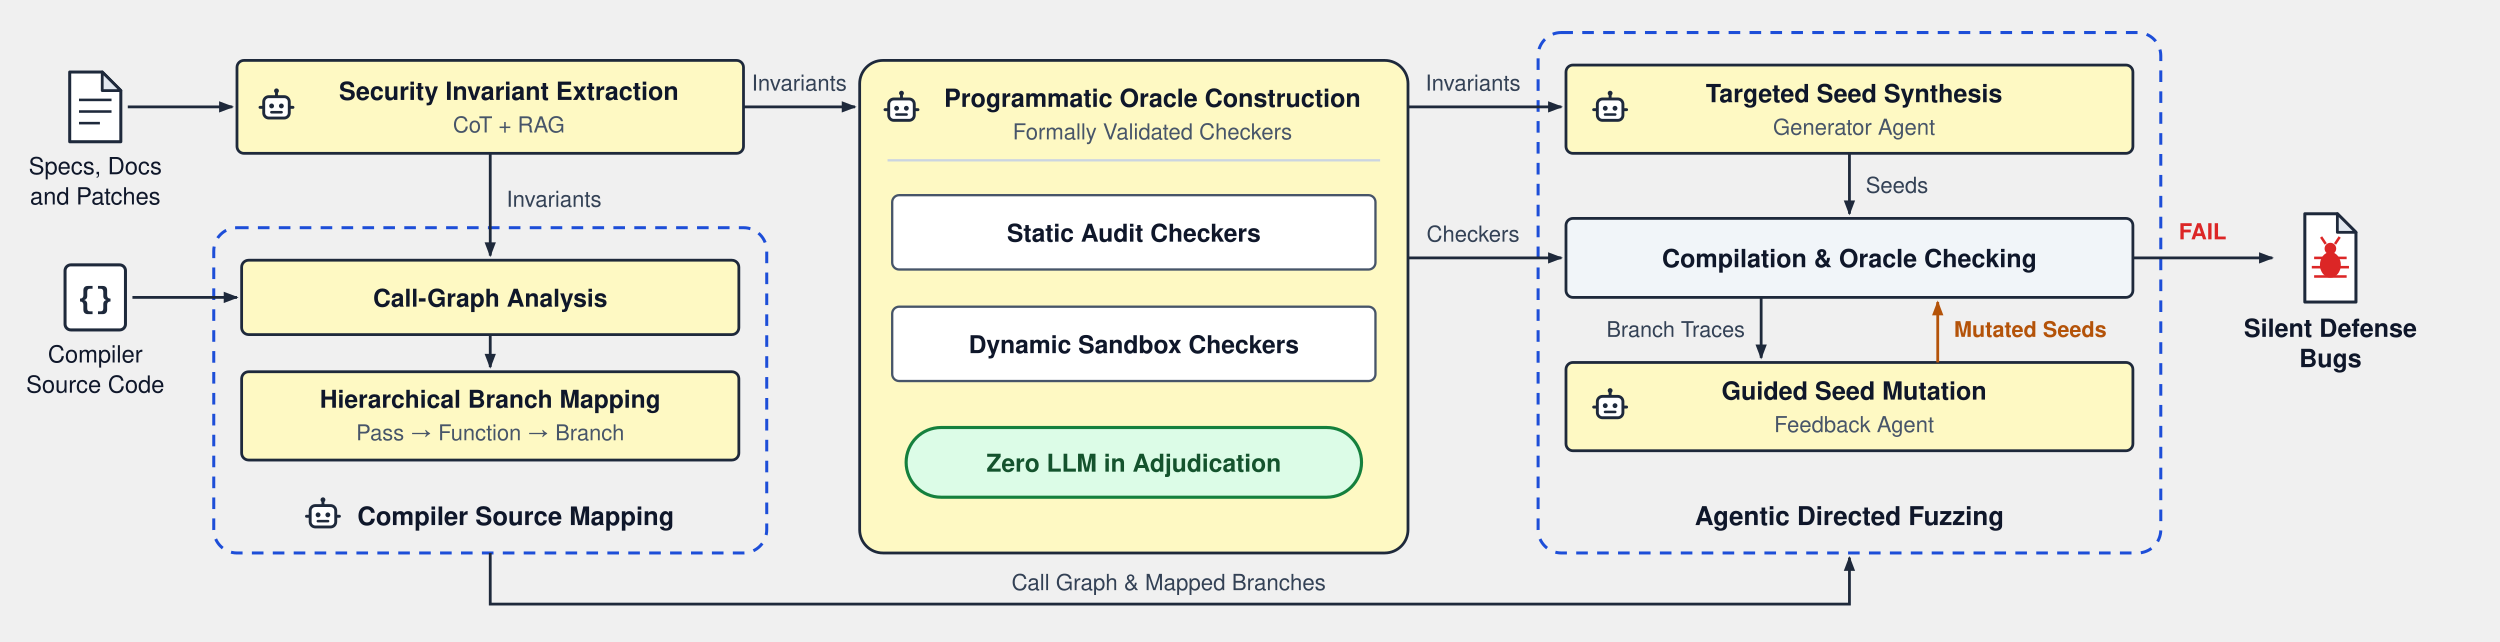
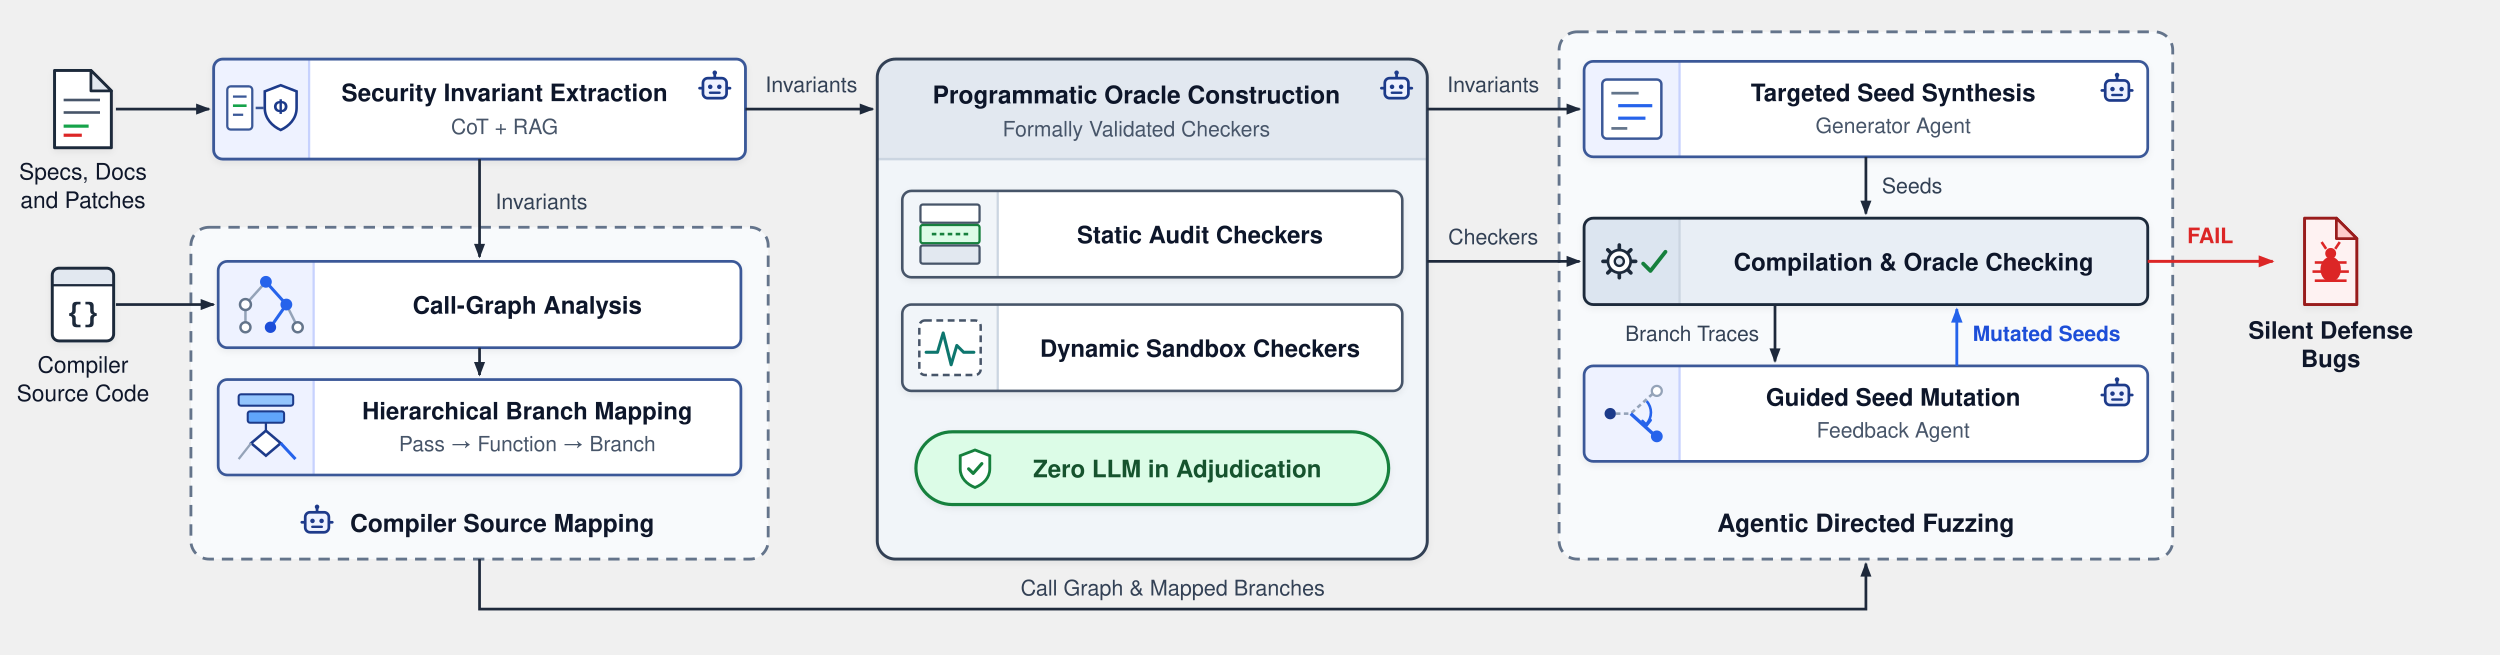
- <svg xmlns="http://www.w3.org/2000/svg" viewBox="0 0 1076 276" width="1076" height="276" style="background-color: #FFFFFF; font-family: 'Helvetica Neue', Helvetica, Arial, sans-serif;">
+ <svg xmlns="http://www.w3.org/2000/svg" viewBox="0 0 1100 288" width="1100" height="288" style="background-color: #FFFFFF; font-family: 'Helvetica Neue', Helvetica, Arial, sans-serif;">
  <defs>
    <marker id="arr" viewBox="0 0 10 10" refX="8.2" refY="5" markerWidth="5.8" markerHeight="5.8" orient="auto-start-reverse">
      <path d="M 0 1.5 L 9.2 5 L 0 8.5 z" fill="#1E293B" />
    </marker>
-     <marker id="arr-amber" viewBox="0 0 10 10" refX="8.2" refY="5" markerWidth="5.8" markerHeight="5.8" orient="auto-start-reverse">
-       <path d="M 0 1.5 L 9.2 5 L 0 8.5 z" fill="#B45309" />
+     <marker id="arr-indigo" viewBox="0 0 10 10" refX="8.2" refY="5" markerWidth="5.8" markerHeight="5.8" orient="auto-start-reverse">
+       <path d="M 0 1.5 L 9.2 5 L 0 8.5 z" fill="#2563EB" />
    </marker>
+     <marker id="arr-crimson" viewBox="0 0 10 10" refX="8.2" refY="5" markerWidth="5.8" markerHeight="5.8" orient="auto-start-reverse">
+       <path d="M 0 1.5 L 9.2 5 L 0 8.5 z" fill="#DC2626" />
+     </marker>
+     <filter id="card-shadow" x="-4%" y="-6%" width="108%" height="116%" filterUnits="userSpaceOnUse">
+       <feDropShadow dx="0" dy="1.2" stdDeviation="1.5" flood-color="#0F172A" flood-opacity="0.06" />
+     </filter>
    <g id="bot-logo">
-       <line x1="8" y1="1.3" x2="8" y2="3.6" stroke="#1E293B" stroke-width="1.25" stroke-linecap="round" />
-       <circle cx="8" cy="1.1" r="1.05" fill="#1E293B" />
-       <line x1="0.9" y1="8.2" x2="2.5" y2="8.2" stroke="#1E293B" stroke-width="1.25" stroke-linecap="round" />
-       <line x1="13.5" y1="8.2" x2="15.1" y2="8.2" stroke="#1E293B" stroke-width="1.25" stroke-linecap="round" />
-       <rect x="2.5" y="3.6" width="11" height="9.2" rx="2.2" fill="#FFFFFF" stroke="#1E293B" stroke-width="1.25" />
-       <circle cx="5.9" cy="7.6" r="1.05" fill="#1E293B" />
-       <circle cx="10.1" cy="7.6" r="1.05" fill="#1E293B" />
-       <line x1="5.8" y1="10.3" x2="10.2" y2="10.3" stroke="#1E293B" stroke-width="1.1" stroke-linecap="round" />
+       <line x1="7.5" y1="1.2" x2="7.5" y2="3.4" stroke="#1E3A8A" stroke-width="1.2" stroke-linecap="round" />
+       <circle cx="7.5" cy="1.0" r="1.0" fill="#1E3A8A" />
+       <line x1="0.8" y1="7.8" x2="2.3" y2="7.8" stroke="#1E3A8A" stroke-width="1.2" stroke-linecap="round" />
+       <line x1="12.7" y1="7.8" x2="14.2" y2="7.8" stroke="#1E3A8A" stroke-width="1.2" stroke-linecap="round" />
+       <rect x="2.3" y="3.4" width="10.4" height="8.8" rx="2.1" fill="#EEF2FF" stroke="#1E3A8A" stroke-width="1.2" />
+       <circle cx="5.5" cy="7.2" r="1.0" fill="#1E3A8A" />
+       <circle cx="9.5" cy="7.2" r="1.0" fill="#1E3A8A" />
+       <line x1="5.4" y1="9.8" x2="9.6" y2="9.8" stroke="#1E3A8A" stroke-width="1.05" stroke-linecap="round" />
    </g>
  </defs>
-   <g transform="translate(18, 31)">
-     <path d="M 12 0 L 26 0 L 34 8 L 34 30 L 12 30 Z" fill="#FFFFFF" stroke="#1E293B" stroke-width="1.3" stroke-linejoin="round" />
-     <path d="M 26 0 L 26 8 L 34 8 Z" fill="#E2E8F0" stroke="#1E293B" stroke-width="1.2" stroke-linejoin="round" />
-     <line x1="16" y1="12" x2="30" y2="12" stroke="#1E293B" stroke-width="1.1" />
-     <line x1="16" y1="17" x2="30" y2="17" stroke="#1E293B" stroke-width="1.1" />
-     <line x1="16" y1="22" x2="25" y2="22" stroke="#1E293B" stroke-width="1.1" />
-     <text x="23" y="44" font-size="10.2" font-weight="500" fill="#0F172A" text-anchor="middle">Specs, Docs</text>
-     <text x="23" y="57" font-size="10.2" font-weight="500" fill="#0F172A" text-anchor="middle">and Patches</text>
-   </g>
-   <g transform="translate(18, 114)">
-     <rect x="10" y="0" width="26" height="28" rx="2.5" fill="#FFFFFF" stroke="#1E293B" stroke-width="1.3" />
-     <text x="23" y="18.5" font-family="Menlo, Monaco, 'Courier New', monospace" font-size="13" font-weight="700" fill="#1E293B" text-anchor="middle">{}</text>
-     <text x="23" y="42" font-size="10.2" font-weight="500" fill="#0F172A" text-anchor="middle">Compiler</text>
-     <text x="23" y="55" font-size="10.2" font-weight="500" fill="#0F172A" text-anchor="middle">Source Code</text>
-   </g>
-   <g transform="translate(102, 26)">
-     <rect x="0" y="0" width="218" height="40" rx="3" fill="#FEF9C3" stroke="#1E293B" stroke-width="1.2" />
-     <use href="#bot-logo" x="9" y="12" />
-     <text x="117" y="17" font-size="10.8" font-weight="700" fill="#0F172A" text-anchor="middle">Security Invariant Extraction</text>
-     <text x="117" y="31" font-size="9.5" font-weight="400" fill="#475569" text-anchor="middle">CoT + RAG</text>
-   </g>
-   <line x1="55" y1="46" x2="100" y2="46" stroke="#1E293B" stroke-width="1.2" marker-end="url(#arr)" />
+   <g transform="translate(14, 31)" filter="url(#card-shadow)">
+     <path d="M 10 0 L 26 0 L 35 9 L 35 34 L 10 34 Z" fill="#FFFFFF" stroke="#1E293B" stroke-width="1.3" stroke-linejoin="round" />
+     <path d="M 26 0 L 26 9 L 35 9 Z" fill="#E2E8F0" stroke="#1E293B" stroke-width="1.2" stroke-linejoin="round" />
+     <line x1="14" y1="13" x2="30" y2="13" stroke="#475569" stroke-width="1.15" />
+     <line x1="14" y1="18.5" x2="30" y2="18.5" stroke="#475569" stroke-width="1.15" />
+     <line x1="14" y1="24.5" x2="25" y2="24.5" stroke="#16A34A" stroke-width="1.4" />
+     <line x1="14" y1="28.5" x2="22" y2="28.5" stroke="#DC2626" stroke-width="1.4" />
+   </g>
+   <text x="36.5" y="79" font-size="10" font-weight="500" fill="#0F172A" text-anchor="middle">Specs, Docs</text>
+   <text x="36.5" y="91.5" font-size="10" font-weight="500" fill="#0F172A" text-anchor="middle">and Patches</text>
+   <g transform="translate(14, 118)" filter="url(#card-shadow)">
+     <rect x="9" y="0" width="27" height="32" rx="3" fill="#FFFFFF" />
+     <path d="M 12 0 L 33 0 Q 36 0 36 3 L 36 7.5 L 9 7.5 L 9 3 Q 9 0 12 0 Z" fill="#E2E8F0" />
+     <line x1="9" y1="7.5" x2="36" y2="7.5" stroke="#1E293B" stroke-width="1" />
+     <rect x="9" y="0" width="27" height="32" rx="3" fill="none" stroke="#1E293B" stroke-width="1.3" />
+     <text x="22.5" y="23.5" font-family="Menlo, Monaco, 'Courier New', monospace" font-size="12" font-weight="700" fill="#1E293B" text-anchor="middle">{}</text>
+   </g>
+   <text x="36.5" y="164" font-size="10" font-weight="500" fill="#0F172A" text-anchor="middle">Compiler</text>
+   <text x="36.5" y="176.5" font-size="10" font-weight="500" fill="#0F172A" text-anchor="middle">Source Code</text>
+   <g transform="translate(94, 26)" filter="url(#card-shadow)">
+     <rect x="0" y="0" width="234" height="44" rx="4" fill="#FFFFFF" />
+     <path d="M 4 0 L 42 0 L 42 44 L 4 44 Q 0 44 0 40 L 0 4 Q 0 0 4 0 Z" fill="#EEF2FF" />
+     <line x1="42" y1="0" x2="42" y2="44" stroke="#C7D2FE" stroke-width="1" />
+     <rect x="0" y="0" width="234" height="44" rx="4" fill="none" stroke="#3B5998" stroke-width="1.25" />
+     <rect x="6" y="12" width="11" height="19" rx="1.5" fill="#FFFFFF" stroke="#3B5998" stroke-width="1" />
+     <line x1="8.5" y1="16.5" x2="14.5" y2="16.5" stroke="#3B5998" stroke-width="1" />
+     <line x1="8.5" y1="20.5" x2="14.5" y2="20.5" stroke="#16A34A" stroke-width="1.15" />
+     <line x1="8.5" y1="24.5" x2="13" y2="24.5" stroke="#3B5998" stroke-width="1" />
+     <line x1="18.5" y1="21.5" x2="22" y2="21.5" stroke="#3B5998" stroke-width="1.1" />
+     <path d="M 29.5 11.5 L 36.5 14.2 L 36.5 21.5 C 36.5 26.2 33.2 29.5 29.5 31.2 C 25.8 29.5 22.5 26.2 22.5 21.5 L 22.5 14.2 Z" fill="#FFFFFF" stroke="#1E3A8A" stroke-width="1.15" />
+     <text x="29.5" y="24" font-size="8.5" font-weight="700" fill="#1E3A8A" text-anchor="middle">Φ</text>
+     <text x="128" y="18.5" font-size="10.6" font-weight="700" fill="#0F172A" text-anchor="middle">Security Invariant Extraction</text>
+     <text x="128" y="33" font-size="9.3" font-weight="400" fill="#475569" text-anchor="middle">CoT + RAG</text>
+     <use href="#bot-logo" x="213" y="5" />
+   </g>
+   <line x1="51" y1="48" x2="92" y2="48" stroke="#1E293B" stroke-width="1.2" marker-end="url(#arr)" />
  <g>
-     <rect x="92" y="98" width="238" height="140" rx="10" fill="none" stroke="#1D4ED8" stroke-width="1.3" stroke-dasharray="5,4" />
-     <use href="#bot-logo" x="131" y="214" />
-     <text x="222" y="226" font-size="11" font-weight="700" fill="#0F172A" text-anchor="middle">Compiler Source Mapping</text>
-   </g>
-   <g transform="translate(104, 112)">
-     <rect x="0" y="0" width="214" height="32" rx="3" fill="#FEF9C3" stroke="#1E293B" stroke-width="1.2" />
-     <text x="107" y="20" font-size="10.6" font-weight="700" fill="#0F172A" text-anchor="middle">Call-Graph Analysis</text>
-   </g>
-   <g transform="translate(104, 160)">
-     <rect x="0" y="0" width="214" height="38" rx="3" fill="#FEF9C3" stroke="#1E293B" stroke-width="1.2" />
-     <text x="107" y="15.5" font-size="10.6" font-weight="700" fill="#0F172A" text-anchor="middle">Hierarchical Branch Mapping</text>
-     <text x="107" y="29.5" font-size="9.4" font-weight="400" fill="#475569" text-anchor="middle">Pass → Function → Branch</text>
-   </g>
-   <line x1="57" y1="128" x2="102" y2="128" stroke="#1E293B" stroke-width="1.2" marker-end="url(#arr)" />
-   <line x1="211" y1="66" x2="211" y2="110" stroke="#1E293B" stroke-width="1.2" marker-end="url(#arr)" />
-   <text x="218" y="89" font-size="9.5" font-weight="500" fill="#334155">Invariants</text>
-   <line x1="211" y1="144" x2="211" y2="158" stroke="#1E293B" stroke-width="1.2" marker-end="url(#arr)" />
+     <rect x="84" y="100" width="254" height="146" rx="8" fill="#F8FAFC" stroke="#64748B" stroke-width="1.25" stroke-dasharray="5,3.5" />
+     <use href="#bot-logo" x="132" y="222" />
+     <text x="221" y="234" font-size="10.8" font-weight="700" fill="#0F172A" text-anchor="middle">Compiler Source Mapping</text>
+   </g>
+   <g transform="translate(96, 115)" filter="url(#card-shadow)">
+     <rect x="0" y="0" width="230" height="38" rx="4" fill="#FFFFFF" />
+     <path d="M 4 0 L 42 0 L 42 38 L 4 38 Q 0 38 0 34 L 0 4 Q 0 0 4 0 Z" fill="#EEF2FF" />
+     <line x1="42" y1="0" x2="42" y2="38" stroke="#C7D2FE" stroke-width="1" />
+     <rect x="0" y="0" width="230" height="38" rx="4" fill="none" stroke="#3B5998" stroke-width="1.2" />
+     <line x1="21" y1="9" x2="12" y2="19" stroke="#94A3B8" stroke-width="1.1" />
+     <line x1="21" y1="9" x2="30" y2="19" stroke="#2563EB" stroke-width="1.35" />
+     <line x1="12" y1="19" x2="12" y2="29" stroke="#94A3B8" stroke-width="1.1" />
+     <line x1="30" y1="19" x2="23" y2="29" stroke="#2563EB" stroke-width="1.35" />
+     <line x1="30" y1="19" x2="35" y2="29" stroke="#94A3B8" stroke-width="1.1" />
+     <circle cx="21" cy="9" r="2.6" fill="#2563EB" />
+     <circle cx="12" cy="19" r="2.4" fill="#FFFFFF" stroke="#64748B" stroke-width="1.1" />
+     <circle cx="30" cy="19" r="2.6" fill="#2563EB" />
+     <circle cx="12" cy="29" r="2.2" fill="#FFFFFF" stroke="#64748B" stroke-width="1.1" />
+     <circle cx="23" cy="29" r="2.5" fill="#1D4ED8" />
+     <circle cx="35" cy="29" r="2.2" fill="#FFFFFF" stroke="#64748B" stroke-width="1.1" />
+     <text x="136" y="23" font-size="10.6" font-weight="700" fill="#0F172A" text-anchor="middle">Call-Graph Analysis</text>
+   </g>
+   <g transform="translate(96, 167)" filter="url(#card-shadow)">
+     <rect x="0" y="0" width="230" height="42" rx="4" fill="#FFFFFF" />
+     <path d="M 4 0 L 42 0 L 42 42 L 4 42 Q 0 42 0 38 L 0 4 Q 0 0 4 0 Z" fill="#EEF2FF" />
+     <line x1="42" y1="0" x2="42" y2="42" stroke="#C7D2FE" stroke-width="1" />
+     <rect x="0" y="0" width="230" height="42" rx="4" fill="none" stroke="#3B5998" stroke-width="1.2" />
+     <rect x="9" y="6.5" width="24" height="5" rx="1" fill="#93C5FD" stroke="#1E3A8A" stroke-width="0.9" />
+     <rect x="13" y="14" width="16" height="5" rx="1" fill="#60A5FA" stroke="#1E3A8A" stroke-width="0.9" />
+     <line x1="21" y1="19" x2="21" y2="22.5" stroke="#1E3A8A" stroke-width="1" />
+     <polygon points="21,22.5 27.5,28 21,33.5 14.5,28" fill="#FFFFFF" stroke="#1E3A8A" stroke-width="1.15" />
+     <line x1="27.5" y1="28" x2="34" y2="35" stroke="#2563EB" stroke-width="1.35" />
+     <line x1="14.5" y1="28" x2="9" y2="35" stroke="#94A3B8" stroke-width="1" />
+     <text x="136" y="17.5" font-size="10.5" font-weight="700" fill="#0F172A" text-anchor="middle">Hierarchical Branch Mapping</text>
+     <text x="136" y="31.5" font-size="9.2" font-weight="400" fill="#475569" text-anchor="middle">Pass → Function → Branch</text>
+   </g>
+   <line x1="51" y1="134" x2="94" y2="134" stroke="#1E293B" stroke-width="1.2" marker-end="url(#arr)" />
+   <line x1="211" y1="70" x2="211" y2="113" stroke="#1E293B" stroke-width="1.2" marker-end="url(#arr)" />
+   <text x="218" y="92" font-size="9.4" font-weight="500" fill="#334155">Invariants</text>
+   <line x1="211" y1="153" x2="211" y2="165" stroke="#1E293B" stroke-width="1.2" marker-end="url(#arr)" />
+   <g filter="url(#card-shadow)">
+     <rect x="386" y="26" width="242" height="220" rx="8" fill="#F1F5F9" />
+     <path d="M 394 26 L 620 26 Q 628 26 628 34 L 628 70 L 386 70 L 386 34 Q 386 26 394 26 Z" fill="#E2E8F0" />
+     <line x1="386" y1="70" x2="628" y2="70" stroke="#CBD5E1" stroke-width="1.1" />
+     <rect x="386" y="26" width="242" height="220" rx="8" fill="none" stroke="#334155" stroke-width="1.3" />
+     <text x="500" y="45.5" font-size="10.8" font-weight="700" fill="#0F172A" text-anchor="middle">Programmatic Oracle Construction</text>
+     <text x="500" y="60" font-size="9.3" font-weight="400" fill="#475569" text-anchor="middle">Formally Validated Checkers</text>
+     <use href="#bot-logo" x="607" y="31" />
+   </g>
+   <g transform="translate(397, 84)" filter="url(#card-shadow)">
+     <rect x="0" y="0" width="220" height="38" rx="4" fill="#FFFFFF" />
+     <path d="M 4 0 L 42 0 L 42 38 L 4 38 Q 0 38 0 34 L 0 4 Q 0 0 4 0 Z" fill="#F1F5F9" />
+     <line x1="42" y1="0" x2="42" y2="38" stroke="#CBD5E1" stroke-width="1" />
+     <rect x="0" y="0" width="220" height="38" rx="4" fill="none" stroke="#475569" stroke-width="1.15" />
+     <rect x="8" y="6" width="26" height="8" rx="1" fill="#FFFFFF" stroke="#475569" stroke-width="1" />
+     <rect x="8" y="15" width="26" height="8" rx="1" fill="#DCFCE7" stroke="#15803D" stroke-width="1" />
+     <rect x="8" y="24" width="26" height="8" rx="1" fill="#E2E8F0" stroke="#475569" stroke-width="1" />
+     <line x1="13" y1="19" x2="29" y2="19" stroke="#15803D" stroke-width="1.15" stroke-dasharray="2,1.5" />
+     <text x="131" y="23" font-size="10.5" font-weight="700" fill="#0F172A" text-anchor="middle">Static Audit Checkers</text>
+   </g>
+   <g transform="translate(397, 134)" filter="url(#card-shadow)">
+     <rect x="0" y="0" width="220" height="38" rx="4" fill="#FFFFFF" />
+     <path d="M 4 0 L 42 0 L 42 38 L 4 38 Q 0 38 0 34 L 0 4 Q 0 0 4 0 Z" fill="#F1F5F9" />
+     <line x1="42" y1="0" x2="42" y2="38" stroke="#CBD5E1" stroke-width="1" />
+     <rect x="0" y="0" width="220" height="38" rx="4" fill="none" stroke="#475569" stroke-width="1.15" />
+     <rect x="7.5" y="7" width="27" height="24" rx="2.5" fill="#FFFFFF" stroke="#475569" stroke-width="1.1" stroke-dasharray="3,2" />
+     <polyline points="10.5,21 15.5,21 18,12.5 21.5,26.5 24,18 27,21 31.5,21" fill="none" stroke="#0F766E" stroke-width="1.35" stroke-linecap="round" stroke-linejoin="round" />
+     <text x="131" y="23" font-size="10.5" font-weight="700" fill="#0F172A" text-anchor="middle">Dynamic Sandbox Checkers</text>
+   </g>
+   <g transform="translate(403, 190)" filter="url(#card-shadow)">
+     <rect x="0" y="0" width="208" height="32" rx="16" fill="#DCFCE7" stroke="#15803D" stroke-width="1.4" />
+     <path d="M 26 8 L 32.5 10.5 L 32.5 16.3 C 32.5 20.3 29.6 23.1 26 24.5 C 22.4 23.1 19.5 20.3 19.5 16.3 L 19.5 10.5 Z" fill="#FFFFFF" stroke="#15803D" stroke-width="1.25" />
+     <polyline points="23.2,16.3 25.2,18.3 29,14" fill="none" stroke="#15803D" stroke-width="1.4" stroke-linecap="round" stroke-linejoin="round" />
+     <text x="115" y="20" font-size="10.6" font-weight="700" fill="#14532D" text-anchor="middle">Zero LLM in Adjudication</text>
+   </g>
+   <line x1="328" y1="48" x2="384" y2="48" stroke="#1E293B" stroke-width="1.2" marker-end="url(#arr)" />
+   <text x="357" y="40.5" font-size="9.4" font-weight="500" fill="#334155" text-anchor="middle">Invariants</text>
  <g>
-     <rect x="370" y="26" width="236" height="212" rx="10" fill="#FEF9C3" stroke="#1E293B" stroke-width="1.2" />
-     <use href="#bot-logo" x="380" y="39" />
-     <text x="496" y="46" font-size="10.8" font-weight="700" fill="#0F172A" text-anchor="middle">Programmatic Oracle Construction</text>
-     <text x="496" y="60" font-size="9.5" font-weight="400" fill="#475569" text-anchor="middle">Formally Validated Checkers</text>
-     <line x1="382" y1="69" x2="594" y2="69" stroke="#CBD5E1" stroke-width="1" />
-   </g>
-   <g transform="translate(384, 84)">
-     <rect x="0" y="0" width="208" height="32" rx="3" fill="#FFFFFF" stroke="#475569" stroke-width="1" />
-     <text x="104" y="20" font-size="10.6" font-weight="700" fill="#0F172A" text-anchor="middle">Static Audit Checkers</text>
-   </g>
-   <g transform="translate(384, 132)">
-     <rect x="0" y="0" width="208" height="32" rx="3" fill="#FFFFFF" stroke="#475569" stroke-width="1" />
-     <text x="104" y="20" font-size="10.6" font-weight="700" fill="#0F172A" text-anchor="middle">Dynamic Sandbox Checkers</text>
-   </g>
-   <g transform="translate(390, 184)">
-     <rect x="0" y="0" width="196" height="30" rx="15" fill="#DCFCE7" stroke="#15803D" stroke-width="1.35" />
-     <text x="98" y="19" font-size="10.6" font-weight="700" fill="#14532D" text-anchor="middle">Zero LLM in Adjudication</text>
-   </g>
-   <line x1="320" y1="46" x2="368" y2="46" stroke="#1E293B" stroke-width="1.2" marker-end="url(#arr)" />
-   <text x="344" y="39" font-size="9.5" font-weight="500" fill="#334155" text-anchor="middle">Invariants</text>
-   <g>
-     <rect x="662" y="14" width="268" height="224" rx="10" fill="none" stroke="#1D4ED8" stroke-width="1.3" stroke-dasharray="5,4" />
-     <text x="796" y="226" font-size="11.2" font-weight="700" fill="#0F172A" text-anchor="middle">Agentic Directed Fuzzing</text>
-   </g>
-   <g transform="translate(674, 28)">
-     <rect x="0" y="0" width="244" height="38" rx="3" fill="#FEF9C3" stroke="#1E293B" stroke-width="1.2" />
-     <use href="#bot-logo" x="11" y="11" />
-     <text x="124" y="16" font-size="10.8" font-weight="700" fill="#0F172A" text-anchor="middle">Targeted Seed Synthesis</text>
-     <text x="124" y="30" font-size="9.5" font-weight="400" fill="#475569" text-anchor="middle">Generator Agent</text>
-   </g>
-   <g transform="translate(674, 94)">
-     <rect x="0" y="0" width="244" height="34" rx="3" fill="#F1F5F9" stroke="#1E293B" stroke-width="1.2" />
-     <text x="122" y="21" font-size="10.8" font-weight="700" fill="#0F172A" text-anchor="middle">Compilation &amp; Oracle Checking</text>
-   </g>
-   <g transform="translate(674, 156)">
-     <rect x="0" y="0" width="244" height="38" rx="3" fill="#FEF9C3" stroke="#1E293B" stroke-width="1.2" />
-     <use href="#bot-logo" x="11" y="11" />
-     <text x="124" y="16" font-size="10.8" font-weight="700" fill="#0F172A" text-anchor="middle">Guided Seed Mutation</text>
-     <text x="124" y="30" font-size="9.5" font-weight="400" fill="#475569" text-anchor="middle">Feedback Agent</text>
-   </g>
-   <line x1="606" y1="46" x2="672" y2="46" stroke="#1E293B" stroke-width="1.2" marker-end="url(#arr)" />
-   <text x="634" y="39" font-size="9.5" font-weight="500" fill="#334155" text-anchor="middle">Invariants</text>
-   <line x1="606" y1="111" x2="672" y2="111" stroke="#1E293B" stroke-width="1.2" marker-end="url(#arr)" />
-   <text x="634" y="104" font-size="9.5" font-weight="500" fill="#334155" text-anchor="middle">Checkers</text>
-   <line x1="796" y1="66" x2="796" y2="92" stroke="#1E293B" stroke-width="1.2" marker-end="url(#arr)" />
-   <text x="803" y="83" font-size="9.5" font-weight="500" fill="#334155">Seeds</text>
-   <line x1="758" y1="128" x2="758" y2="154" stroke="#1E293B" stroke-width="1.2" marker-end="url(#arr)" />
-   <text x="751" y="145" font-size="9.3" font-weight="500" fill="#334155" text-anchor="end">Branch Traces</text>
-   <line x1="834" y1="156" x2="834" y2="130" stroke="#B45309" stroke-width="1.2" marker-end="url(#arr-amber)" />
-   <text x="841" y="145" font-size="9.3" font-weight="600" fill="#B45309">Mutated Seeds</text>
-   <path d="M 211 238 L 211 260 L 796 260 L 796 240" fill="none" stroke="#1E293B" stroke-width="1.2" marker-end="url(#arr)" />
-   <text x="503" y="254" font-size="9.6" font-weight="500" fill="#334155" text-anchor="middle">Call Graph &amp; Mapped Branches</text>
-   <line x1="918" y1="111" x2="978" y2="111" stroke="#1E293B" stroke-width="1.2" marker-end="url(#arr)" />
-   <text x="948" y="103" font-size="9.5" font-weight="700" fill="#DC2626" text-anchor="middle">FAIL</text>
-   <g transform="translate(980, 92)">
-     <path d="M 12 0 L 26 0 L 34 8 L 34 38 L 12 38 Z" fill="#FFFFFF" stroke="#1E293B" stroke-width="1.3" stroke-linejoin="round" />
-     <path d="M 26 0 L 26 8 L 34 8 Z" fill="#E2E8F0" stroke="#1E293B" stroke-width="1.2" stroke-linejoin="round" />
-     <ellipse cx="23" cy="22" rx="4.5" ry="5.5" fill="#DC2626" />
-     <circle cx="23" cy="15" r="2.5" fill="#DC2626" />
-     <line x1="16" y1="19" x2="30" y2="19" stroke="#DC2626" stroke-width="1.1" />
-     <line x1="15" y1="23" x2="31" y2="23" stroke="#DC2626" stroke-width="1.1" />
-     <line x1="16" y1="27" x2="30" y2="27" stroke="#DC2626" stroke-width="1.1" />
-     <line x1="21" y1="13" x2="19" y2="10" stroke="#DC2626" stroke-width="1.1" />
-     <line x1="25" y1="13" x2="27" y2="10" stroke="#DC2626" stroke-width="1.1" />
-     <text x="23" y="53" font-size="10.8" font-weight="700" fill="#0F172A" text-anchor="middle">Silent Defense</text>
-     <text x="23" y="66" font-size="10.8" font-weight="700" fill="#0F172A" text-anchor="middle">Bugs</text>
-   </g>
+     <rect x="686" y="14" width="270" height="232" rx="8" fill="#F8FAFC" stroke="#64748B" stroke-width="1.25" stroke-dasharray="5,3.5" />
+     <text x="821" y="234" font-size="11" font-weight="700" fill="#0F172A" text-anchor="middle">Agentic Directed Fuzzing</text>
+   </g>
+   <g transform="translate(697, 27)" filter="url(#card-shadow)">
+     <rect x="0" y="0" width="248" height="42" rx="4" fill="#FFFFFF" />
+     <path d="M 4 0 L 42 0 L 42 42 L 4 42 Q 0 42 0 38 L 0 4 Q 0 0 4 0 Z" fill="#EEF2FF" />
+     <line x1="42" y1="0" x2="42" y2="42" stroke="#C7D2FE" stroke-width="1" />
+     <rect x="0" y="0" width="248" height="42" rx="4" fill="none" stroke="#3B5998" stroke-width="1.2" />
+     <rect x="8" y="8" width="26" height="26" rx="2" fill="#FFFFFF" stroke="#3B5998" stroke-width="1.1" />
+     <line x1="12" y1="14" x2="24" y2="14" stroke="#64748B" stroke-width="1.2" />
+     <line x1="15" y1="19.5" x2="30" y2="19.5" stroke="#2563EB" stroke-width="1.4" />
+     <line x1="15" y1="25" x2="27" y2="25" stroke="#2563EB" stroke-width="1.4" />
+     <line x1="12" y1="29.5" x2="19" y2="29.5" stroke="#64748B" stroke-width="1.2" />
+     <text x="136" y="17.5" font-size="10.6" font-weight="700" fill="#0F172A" text-anchor="middle">Targeted Seed Synthesis</text>
+     <text x="136" y="31.5" font-size="9.3" font-weight="400" fill="#475569" text-anchor="middle">Generator Agent</text>
+     <use href="#bot-logo" x="227" y="5" />
+   </g>
+   <g transform="translate(697, 96)" filter="url(#card-shadow)">
+     <rect x="0" y="0" width="248" height="38" rx="4" fill="#E8EEF5" />
+     <path d="M 4 0 L 42 0 L 42 38 L 4 38 Q 0 38 0 34 L 0 4 Q 0 0 4 0 Z" fill="#DCE5F0" />
+     <line x1="42" y1="0" x2="42" y2="38" stroke="#CBD5E1" stroke-width="1" />
+     <rect x="0" y="0" width="248" height="38" rx="4" fill="none" stroke="#1E293B" stroke-width="1.25" />
+     <line x1="20.20" y1="19.00" x2="22.70" y2="19.00" stroke="#1E293B" stroke-width="1.6" stroke-linecap="round" />
+     <line x1="18.82" y1="22.32" x2="20.59" y2="24.09" stroke="#1E293B" stroke-width="1.6" stroke-linecap="round" />
+     <line x1="15.50" y1="23.70" x2="15.50" y2="26.20" stroke="#1E293B" stroke-width="1.6" stroke-linecap="round" />
+     <line x1="12.18" y1="22.32" x2="10.41" y2="24.09" stroke="#1E293B" stroke-width="1.6" stroke-linecap="round" />
+     <line x1="10.80" y1="19.00" x2="8.30" y2="19.00" stroke="#1E293B" stroke-width="1.6" stroke-linecap="round" />
+     <line x1="12.18" y1="15.68" x2="10.41" y2="13.91" stroke="#1E293B" stroke-width="1.6" stroke-linecap="round" />
+     <line x1="15.50" y1="14.30" x2="15.50" y2="11.80" stroke="#1E293B" stroke-width="1.6" stroke-linecap="round" />
+     <line x1="18.82" y1="15.68" x2="20.59" y2="13.91" stroke="#1E293B" stroke-width="1.6" stroke-linecap="round" />
+     <circle cx="15.5" cy="19.0" r="5.0" fill="#FFFFFF" stroke="#1E293B" stroke-width="1.2" />
+     <circle cx="15.5" cy="19.0" r="2.0" fill="#DCE5F0" stroke="#1E293B" stroke-width="1.05" />
+     <polyline points="26,20 29.2,23.2 35.8,14.8" fill="none" stroke="#15803D" stroke-width="1.7" stroke-linecap="round" stroke-linejoin="round" />
+     <text x="145" y="23" font-size="10.6" font-weight="700" fill="#0F172A" text-anchor="middle">Compilation &amp; Oracle Checking</text>
+   </g>
+   <g transform="translate(697, 161)" filter="url(#card-shadow)">
+     <rect x="0" y="0" width="248" height="42" rx="4" fill="#FFFFFF" />
+     <path d="M 4 0 L 42 0 L 42 42 L 4 42 Q 0 42 0 38 L 0 4 Q 0 0 4 0 Z" fill="#EEF2FF" />
+     <line x1="42" y1="0" x2="42" y2="42" stroke="#C7D2FE" stroke-width="1" />
+     <rect x="0" y="0" width="248" height="42" rx="4" fill="none" stroke="#3B5998" stroke-width="1.2" />
+     <circle cx="11.5" cy="21" r="2.5" fill="#1E3A8A" />
+     <path d="M 14 21 L 20.5 21 L 31 11.5" fill="none" stroke="#94A3B8" stroke-width="1.15" stroke-dasharray="2,1.5" />
+     <path d="M 20.5 21 L 31 30.5" fill="none" stroke="#2563EB" stroke-width="1.5" />
+     <circle cx="32" cy="11" r="2.2" fill="#FFFFFF" stroke="#94A3B8" stroke-width="1" />
+     <circle cx="32" cy="31" r="2.6" fill="#2563EB" />
+     <path d="M 27.5 15.5 A 7.5 7.5 0 0 1 27.5 25.5" fill="none" stroke="#2563EB" stroke-width="1.15" />
+     <polyline points="25.7,24.2 27.6,26.1 29.3,23.9" fill="none" stroke="#2563EB" stroke-width="1.15" stroke-linecap="round" stroke-linejoin="round" />
+     <text x="136" y="17.5" font-size="10.6" font-weight="700" fill="#0F172A" text-anchor="middle">Guided Seed Mutation</text>
+     <text x="136" y="31.5" font-size="9.3" font-weight="400" fill="#475569" text-anchor="middle">Feedback Agent</text>
+     <use href="#bot-logo" x="227" y="5" />
+   </g>
+   <line x1="628" y1="48" x2="695" y2="48" stroke="#1E293B" stroke-width="1.2" marker-end="url(#arr)" />
+   <text x="657" y="40.5" font-size="9.4" font-weight="500" fill="#334155" text-anchor="middle">Invariants</text>
+   <line x1="628" y1="115" x2="695" y2="115" stroke="#1E293B" stroke-width="1.2" marker-end="url(#arr)" />
+   <text x="657" y="107.5" font-size="9.4" font-weight="500" fill="#334155" text-anchor="middle">Checkers</text>
+   <line x1="821" y1="69" x2="821" y2="94" stroke="#1E293B" stroke-width="1.2" marker-end="url(#arr)" />
+   <text x="828" y="85" font-size="9.4" font-weight="500" fill="#334155">Seeds</text>
+   <line x1="781" y1="134" x2="781" y2="159" stroke="#1E293B" stroke-width="1.2" marker-end="url(#arr)" />
+   <text x="774" y="150" font-size="9.2" font-weight="500" fill="#334155" text-anchor="end">Branch Traces</text>
+   <line x1="861" y1="161" x2="861" y2="136" stroke="#2563EB" stroke-width="1.25" marker-end="url(#arr-indigo)" />
+   <text x="868" y="150" font-size="9.2" font-weight="600" fill="#1D4ED8">Mutated Seeds</text>
+   <path d="M 211 246 L 211 268 L 821 268 L 821 248" fill="none" stroke="#1E293B" stroke-width="1.2" marker-end="url(#arr)" />
+   <text x="516" y="262" font-size="9.5" font-weight="500" fill="#334155" text-anchor="middle">Call Graph &amp; Mapped Branches</text>
+   <line x1="945" y1="115" x2="1000" y2="115" stroke="#DC2626" stroke-width="1.3" marker-end="url(#arr-crimson)" />
+   <text x="972.5" y="107" font-size="9.4" font-weight="700" fill="#DC2626" text-anchor="middle">FAIL</text>
+   <g transform="translate(1002, 96)" filter="url(#card-shadow)">
+     <path d="M 12 0 L 26 0 L 35 9 L 35 38 L 12 38 Z" fill="#FEF2F2" stroke="#991B1B" stroke-width="1.3" stroke-linejoin="round" />
+     <path d="M 26 0 L 26 9 L 35 9 Z" fill="#FECACA" stroke="#991B1B" stroke-width="1.2" stroke-linejoin="round" />
+     <ellipse cx="23.5" cy="22.5" rx="4.5" ry="5.5" fill="#DC2626" />
+     <circle cx="23.5" cy="15.5" r="2.4" fill="#DC2626" />
+     <line x1="16.5" y1="19.5" x2="30.5" y2="19.5" stroke="#DC2626" stroke-width="1.15" />
+     <line x1="15.5" y1="23.5" x2="31.5" y2="23.5" stroke="#DC2626" stroke-width="1.15" />
+     <line x1="16.5" y1="27.5" x2="30.5" y2="27.5" stroke="#DC2626" stroke-width="1.15" />
+     <line x1="21.5" y1="13.5" x2="19.5" y2="10.5" stroke="#DC2626" stroke-width="1.15" />
+     <line x1="25.5" y1="13.5" x2="27.5" y2="10.5" stroke="#DC2626" stroke-width="1.15" />
+   </g>
+   <text x="1025.5" y="149" font-size="10.5" font-weight="700" fill="#0F172A" text-anchor="middle">Silent Defense</text>
+   <text x="1025.5" y="161.5" font-size="10.5" font-weight="700" fill="#0F172A" text-anchor="middle">Bugs</text>
</svg>
